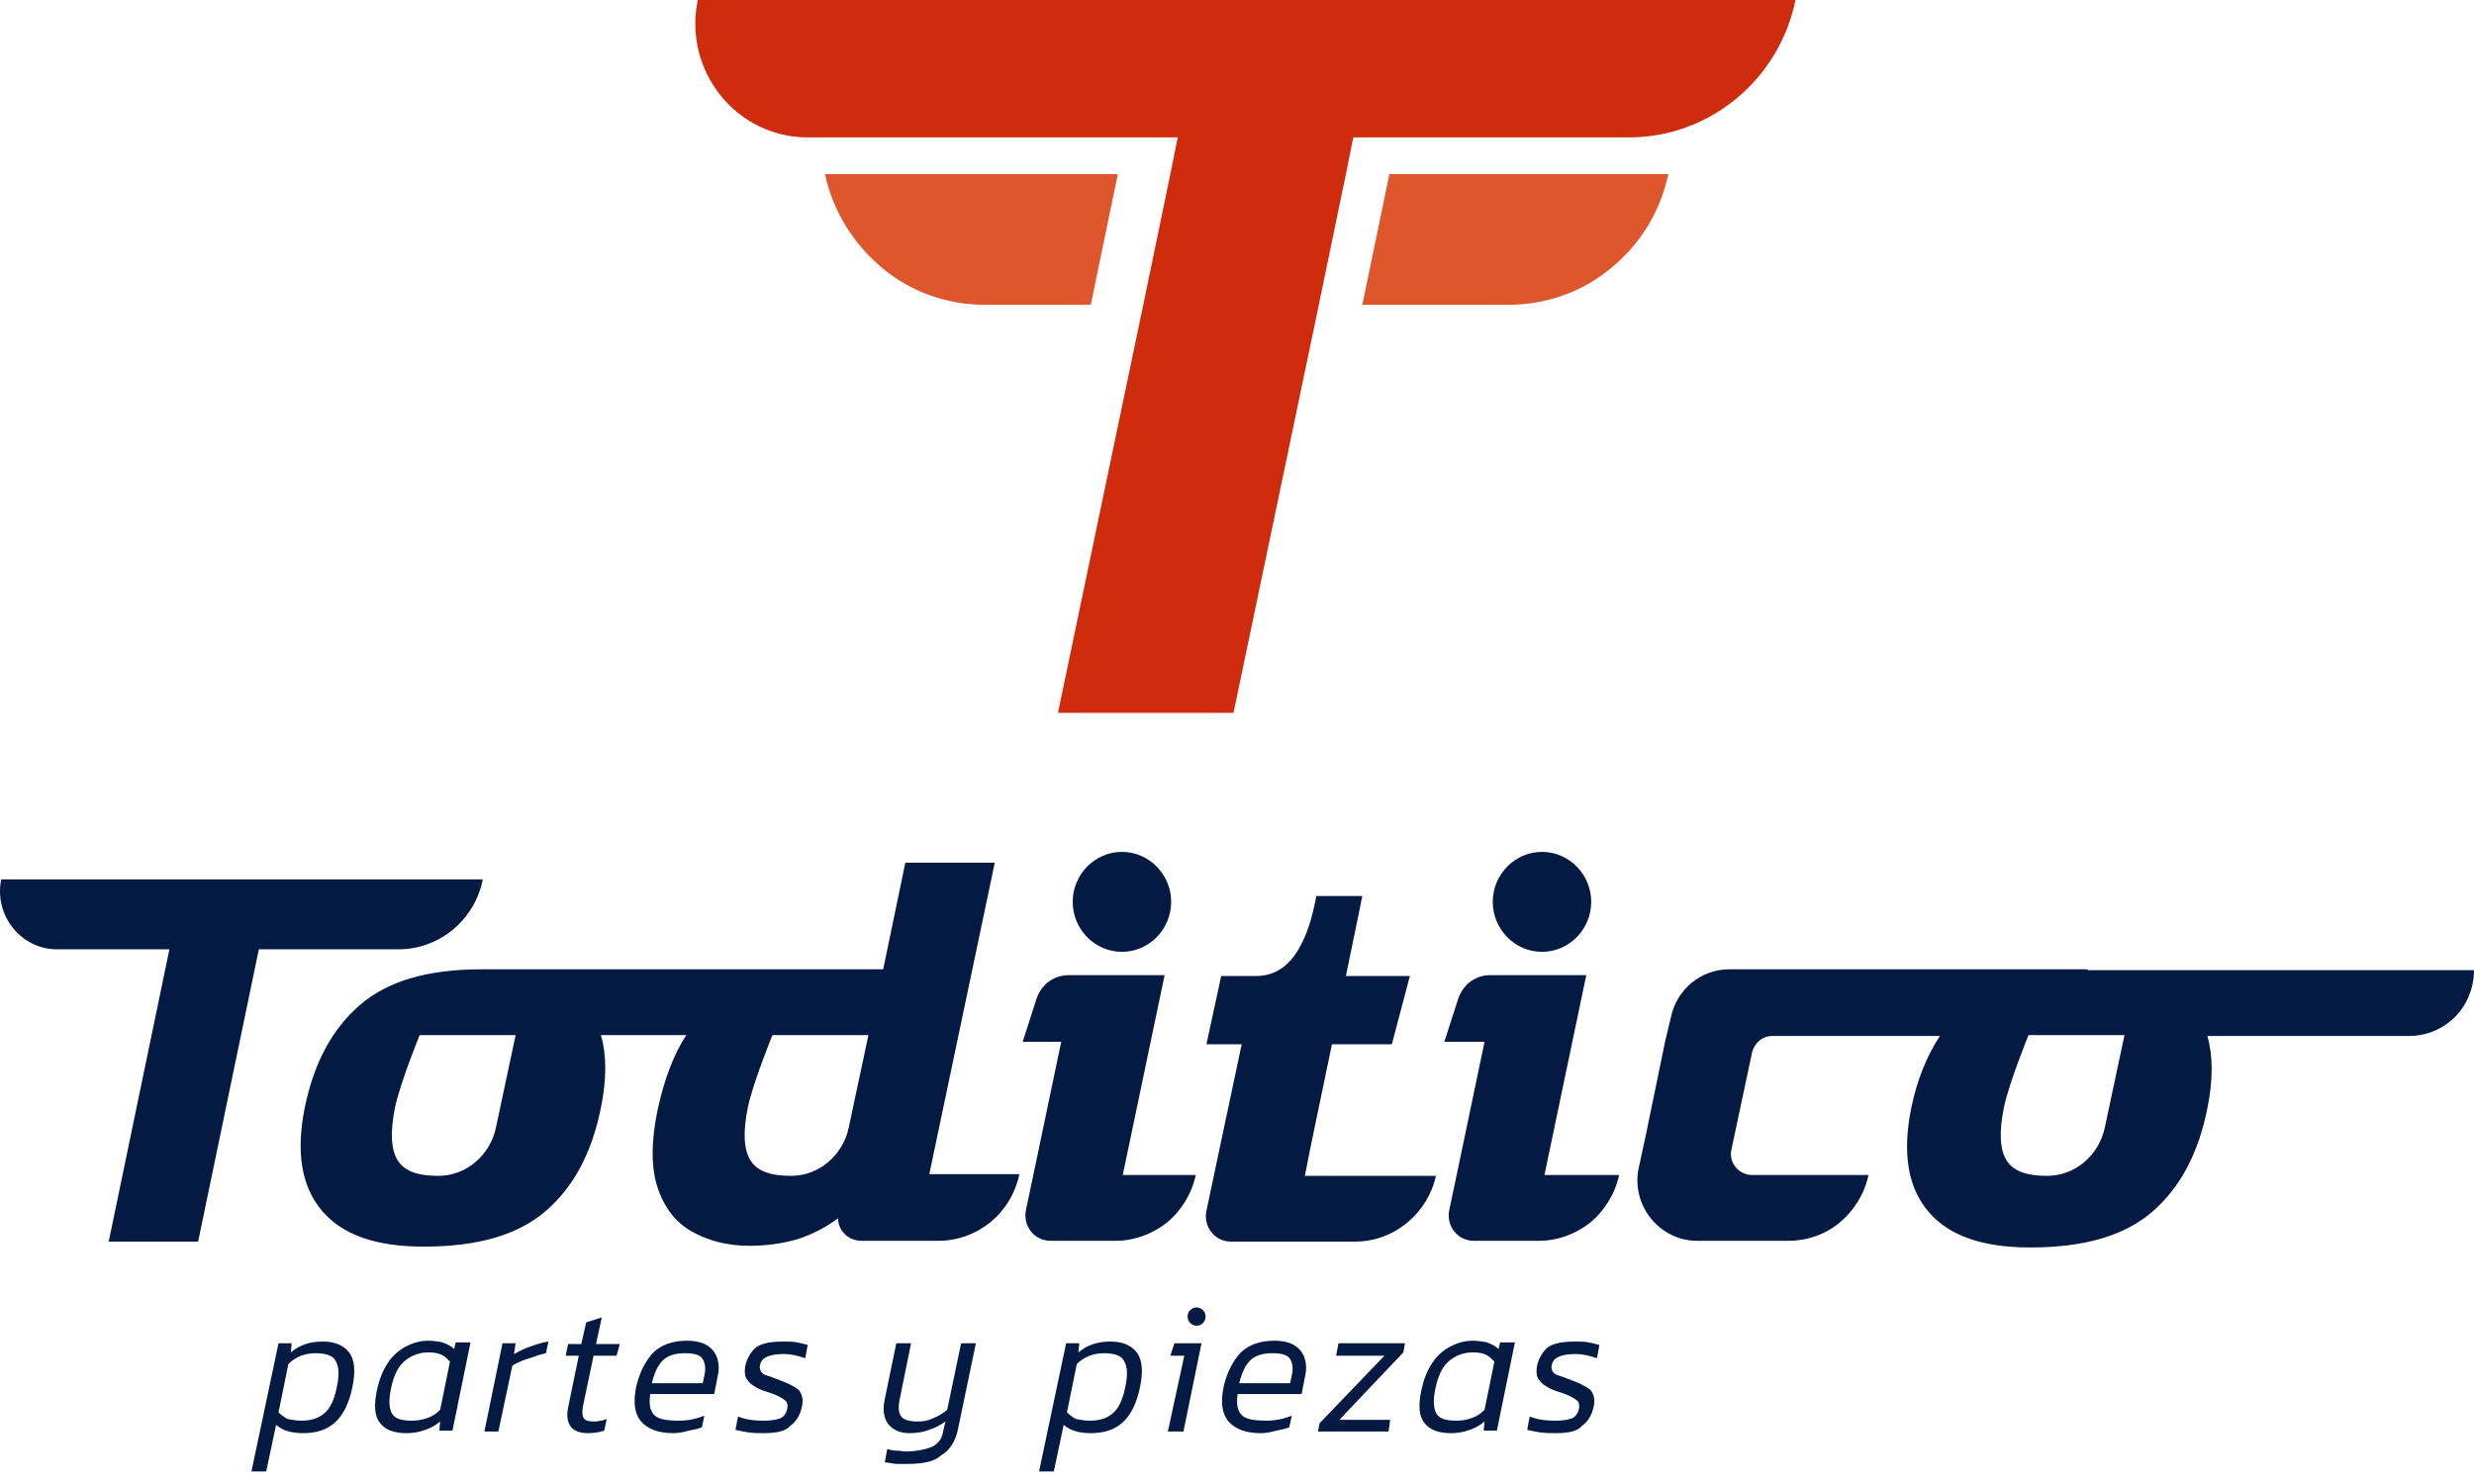
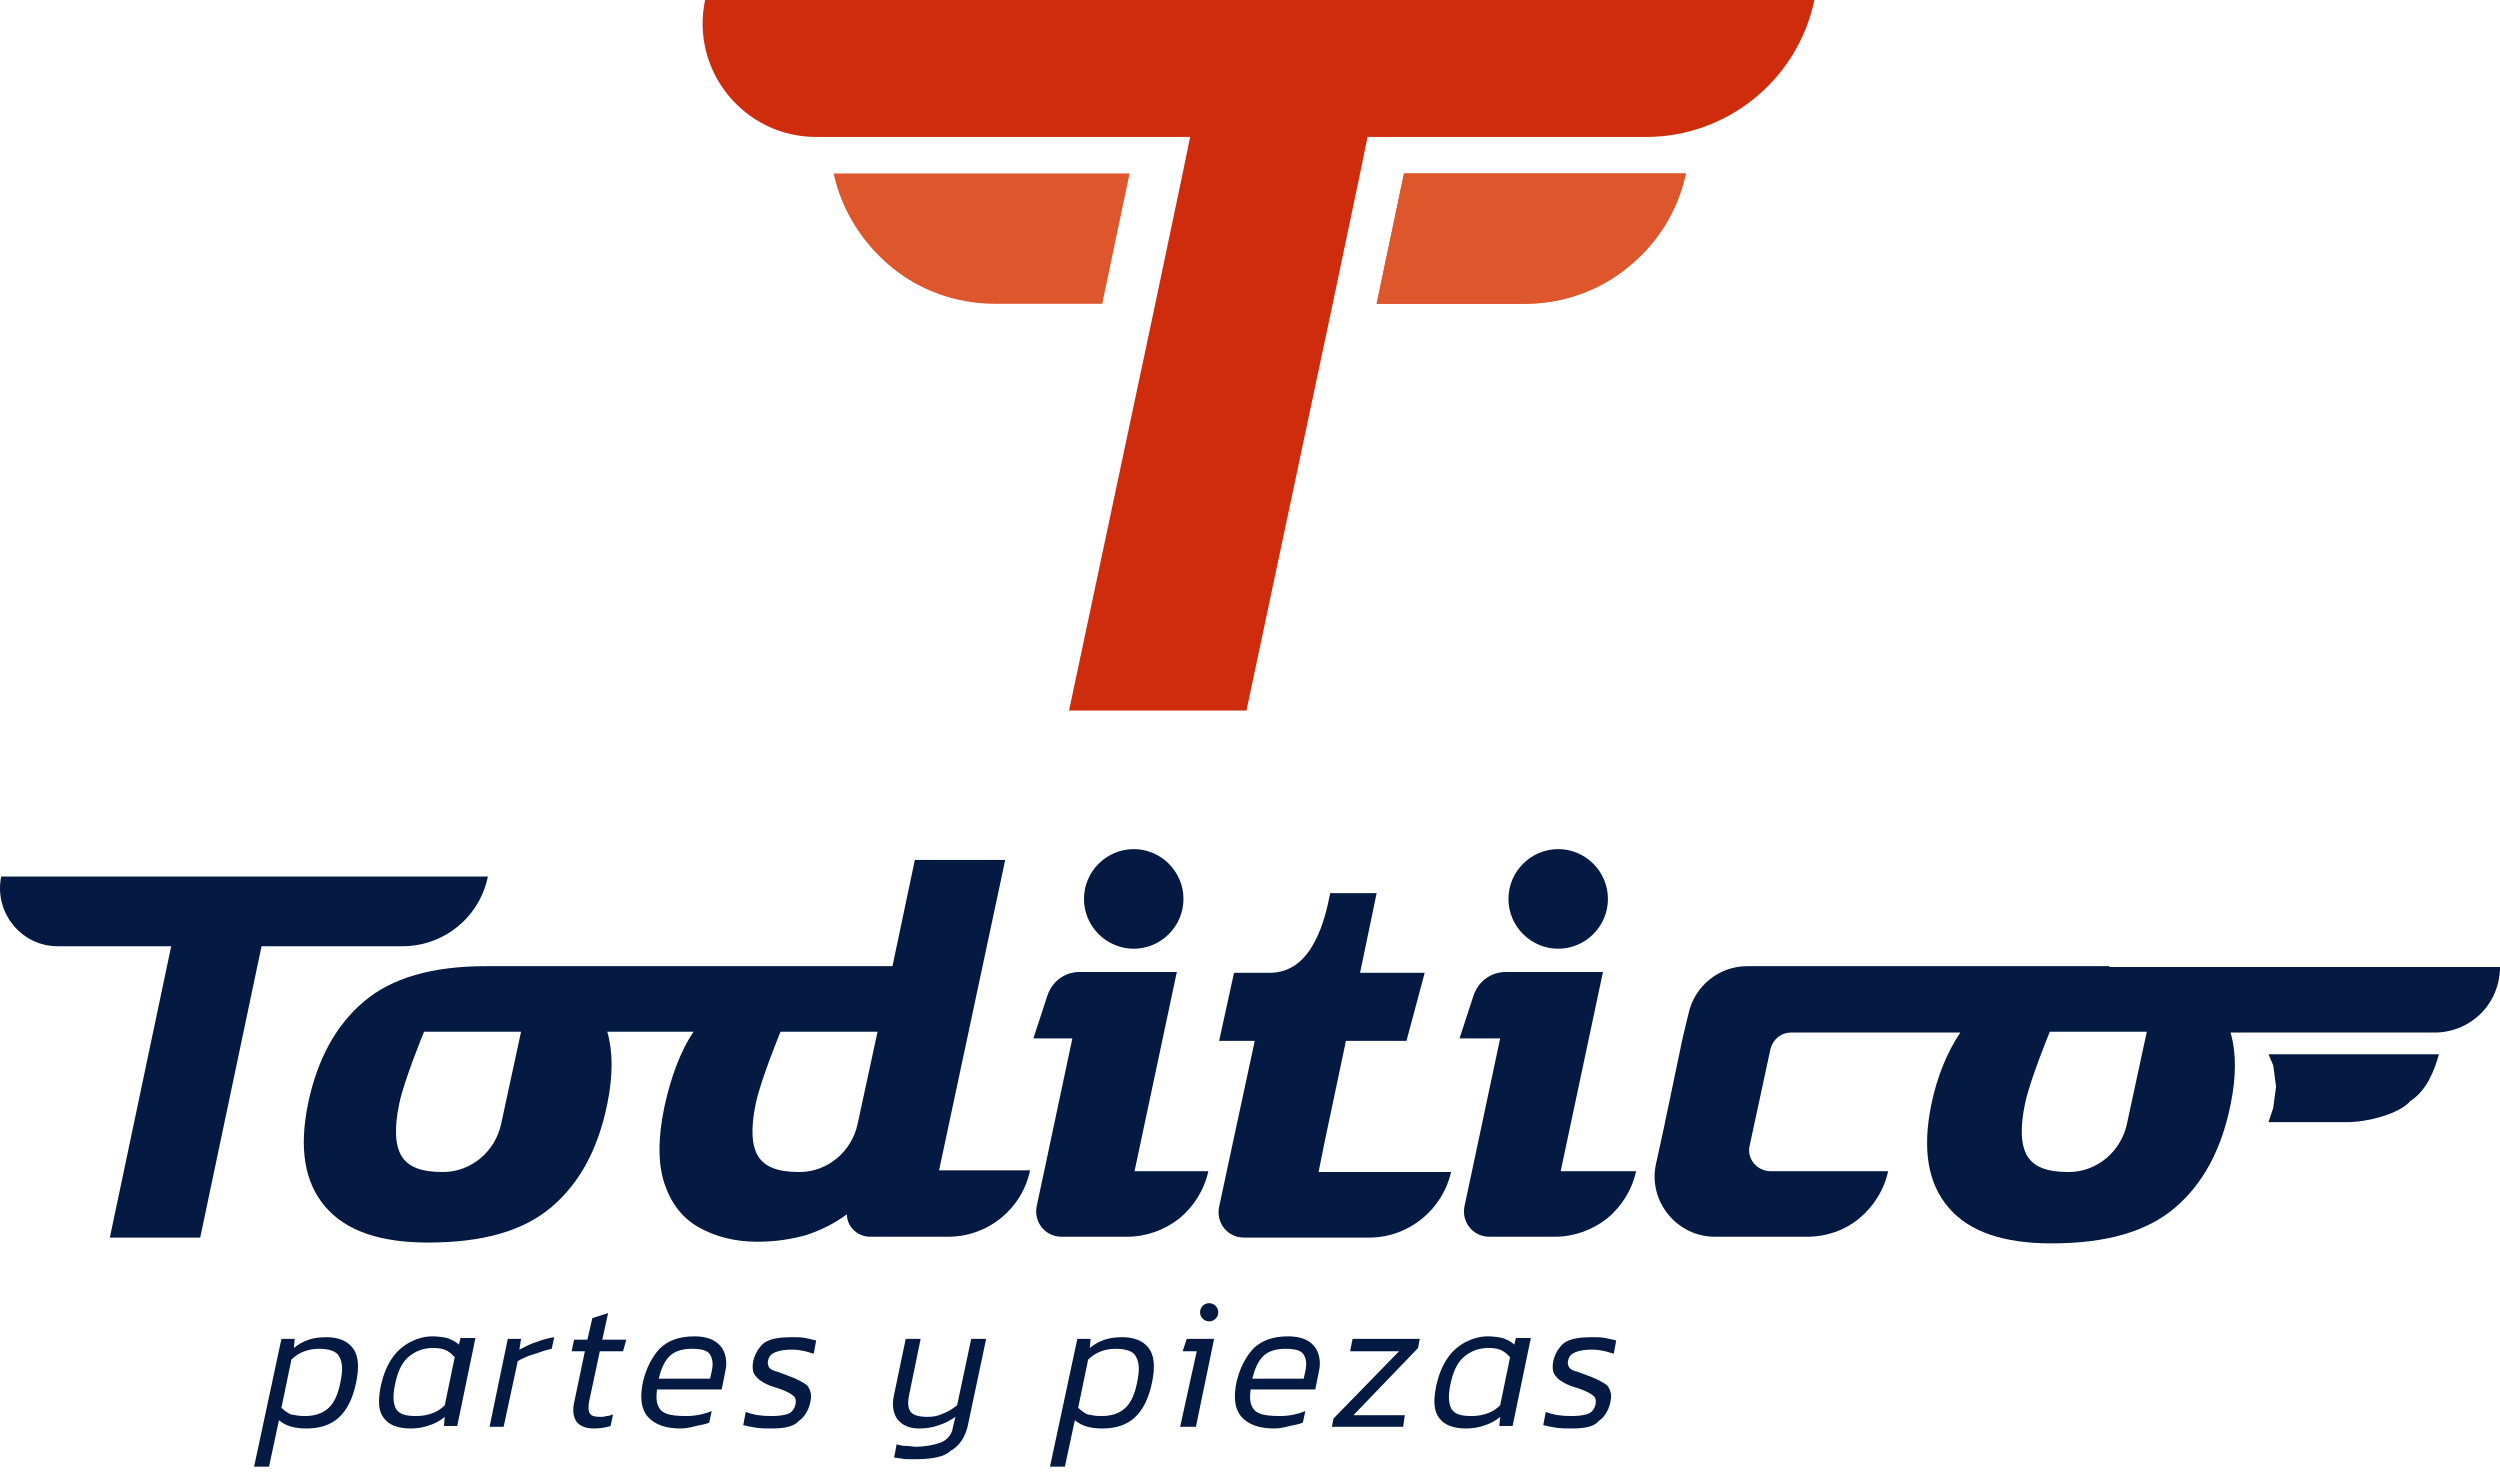
- <svg xmlns="http://www.w3.org/2000/svg" width="160" height="96" viewBox="0 0 160 96" fill="none">
-   <path d="M0.079 56.887C-0.399 59.203 1.352 61.412 3.687 61.412H10.956L7.03 80.321H12.813L16.74 61.412H25.76C28.413 61.412 30.694 59.527 31.225 56.887H0.079Z" fill="#041A42" />
-   <path d="M116.12 0C115.059 5.172 110.549 8.889 105.349 8.889H87.521L87.043 11.259L85.293 19.717L79.774 46.113H68.42L73.938 19.717L75.689 11.259L76.166 8.889H52.236C47.62 8.889 44.172 4.579 45.127 0L116.12 0Z" fill="#CE2C0D" />
-   <path d="M77.334 76.012C77.069 77.251 76.379 78.328 75.477 79.082C74.522 79.837 73.355 80.267 72.134 80.267H67.943C66.882 80.267 66.139 79.298 66.351 78.274L66.828 76.012L68.632 67.392H66.139L67.041 64.591C67.359 63.675 68.155 63.083 69.11 63.083H75.318L72.612 76.012H77.334Z" fill="#041A42" />
-   <path d="M104.712 76.012C104.447 77.251 103.757 78.328 102.855 79.082C101.9 79.837 100.732 80.267 99.512 80.267H95.32C94.259 80.267 93.516 79.298 93.728 78.274L94.206 76.012L96.01 67.392H93.41L94.312 64.591C94.63 63.675 95.426 63.083 96.382 63.083H102.589L99.883 76.012H104.712Z" fill="#041A42" />
-   <path d="M92.879 76.011C92.349 78.489 90.173 80.321 87.626 80.321H79.614C78.553 80.321 77.81 79.351 78.023 78.327L78.5 76.065L78.819 74.556L80.304 67.553H78.023L78.978 63.136H81.259C82.639 63.136 83.541 62.274 84.124 61.143C84.708 60.065 84.973 58.772 85.133 57.964H88.104L87.786 59.527L87.043 63.136H91.181L90.014 67.553H86.141L84.761 74.179L84.39 76.065H92.879V76.011Z" fill="#041A42" />
-   <path d="M72.294 11.259L70.543 19.717H63.698C61.204 19.717 58.87 18.855 57.066 17.346C55.262 15.838 53.882 13.737 53.352 11.259H72.294Z" fill="#DD562C" />
-   <path d="M107.897 11.259C107.366 13.737 106.04 15.838 104.182 17.346C102.378 18.855 100.044 19.717 97.55 19.717H88.106L89.856 11.259H107.897Z" fill="#DD562C" />
-   <path d="M60.089 76.011L64.334 55.81H58.55L57.118 62.705H52.449C52.395 62.705 52.342 62.705 52.236 62.705H31.119C27.67 62.705 25.07 63.459 23.266 65.022C21.462 66.584 20.294 68.793 19.711 71.648C19.127 74.557 19.499 76.765 20.825 78.328C22.152 79.89 24.327 80.644 27.404 80.644C30.906 80.644 33.506 79.89 35.31 78.328C37.114 76.765 38.282 74.557 38.865 71.648C39.237 69.816 39.237 68.254 38.865 66.961H44.383C43.535 68.254 42.951 69.87 42.526 71.809C42.102 73.856 42.102 75.526 42.526 76.819C42.951 78.112 43.694 79.082 44.755 79.674C45.816 80.267 47.036 80.59 48.469 80.59C49.636 80.59 50.645 80.429 51.6 80.159C52.555 79.836 53.404 79.405 54.2 78.812C54.2 79.621 54.889 80.267 55.685 80.267H60.673C63.22 80.267 65.395 78.489 65.926 75.957H60.089V76.011ZM32.074 72.941C31.702 74.718 30.164 76.065 28.36 76.065H28.306C26.98 76.065 26.131 75.742 25.707 75.042C25.282 74.341 25.229 73.21 25.547 71.648C25.866 70.085 27.139 66.961 27.139 66.961H33.347L32.074 72.941ZM54.889 72.941C54.518 74.718 52.979 76.065 51.175 76.065H51.122C49.796 76.065 48.947 75.742 48.522 75.042C48.098 74.341 48.045 73.21 48.363 71.648C48.681 70.085 49.955 66.961 49.955 66.961H56.163L54.889 72.941Z" fill="#041A42" />
-   <path d="M75.742 58.342C75.742 60.119 74.309 61.574 72.559 61.574C70.808 61.574 69.375 60.119 69.375 58.342C69.375 56.564 70.808 55.109 72.559 55.109C74.309 55.109 75.742 56.564 75.742 58.342Z" fill="#041A42" />
-   <path d="M16.262 95.189L18.013 86.893H18.862L18.809 87.486C19.127 87.216 19.445 87.055 19.764 86.947C20.082 86.839 20.453 86.785 20.878 86.785C21.621 86.785 22.204 87.001 22.576 87.486C22.947 87.97 23 88.725 22.788 89.748C22.576 90.772 22.204 91.526 21.674 92.011C21.143 92.495 20.453 92.711 19.605 92.711C18.862 92.711 18.278 92.549 17.854 92.172L17.217 95.189H16.262ZM19.498 91.903C20.135 91.903 20.613 91.741 20.984 91.418C21.355 91.095 21.621 90.556 21.78 89.748C21.939 88.994 21.939 88.455 21.727 88.078C21.568 87.701 21.09 87.539 20.4 87.539C19.764 87.539 19.127 87.755 18.649 88.24L18.013 91.364C18.172 91.526 18.384 91.687 18.596 91.795C18.862 91.849 19.18 91.903 19.498 91.903Z" fill="#041A42" />
-   <path d="M26.29 92.711C25.494 92.711 24.911 92.496 24.592 92.065C24.221 91.634 24.168 90.933 24.38 89.91C24.539 89.21 24.751 88.671 25.07 88.186C25.388 87.701 25.759 87.378 26.237 87.109C26.662 86.893 27.139 86.731 27.67 86.731C28.041 86.731 28.36 86.785 28.625 86.839C28.89 86.947 29.155 87.055 29.368 87.27L29.474 86.839H30.429L29.262 92.549H28.413L28.466 91.957C28.147 92.226 27.829 92.388 27.511 92.496C27.086 92.657 26.662 92.711 26.29 92.711ZM26.662 91.903C26.98 91.903 27.298 91.849 27.617 91.741C27.935 91.634 28.2 91.472 28.466 91.203L29.102 88.078C28.943 87.917 28.784 87.755 28.572 87.647C28.36 87.54 28.094 87.486 27.723 87.486C27.086 87.486 26.555 87.701 26.131 88.078C25.706 88.455 25.441 89.048 25.282 89.856C25.123 90.61 25.176 91.095 25.335 91.418C25.547 91.795 25.972 91.903 26.662 91.903Z" fill="#041A42" />
-   <path d="M31.33 92.603L32.497 86.893H33.346L33.24 87.593C33.559 87.432 33.93 87.216 34.301 87.108C34.726 86.947 35.097 86.839 35.469 86.785L35.309 87.539C35.097 87.593 34.832 87.647 34.567 87.755C34.301 87.863 34.036 87.916 33.771 88.024C33.505 88.132 33.293 88.24 33.134 88.347L32.232 92.603H31.33Z" fill="#041A42" />
-   <path d="M38.017 92.711C37.486 92.711 37.115 92.549 36.902 92.28C36.69 91.957 36.637 91.58 36.743 91.041L37.433 87.701H36.584L36.743 86.947H37.592L37.91 85.546L38.919 85.223L38.547 86.947H40.086L39.874 87.701H38.388L37.698 90.987C37.645 91.31 37.645 91.58 37.751 91.741C37.857 91.903 38.07 91.957 38.441 91.957C38.547 91.957 38.653 91.957 38.812 91.903C38.972 91.903 39.078 91.849 39.237 91.795L39.078 92.549C38.759 92.657 38.388 92.711 38.017 92.711Z" fill="#041A42" />
-   <path d="M43.535 92.711C42.58 92.711 41.89 92.442 41.465 91.957C41.041 91.472 40.935 90.718 41.147 89.694C41.359 88.778 41.731 88.078 42.208 87.54C42.739 87.001 43.482 86.731 44.437 86.731C44.967 86.731 45.445 86.839 45.763 87.055C46.082 87.27 46.294 87.54 46.4 87.917C46.506 88.294 46.506 88.671 46.4 89.102L46.188 90.179H42.049C41.996 90.61 41.996 90.933 42.102 91.203C42.208 91.472 42.367 91.634 42.633 91.741C42.898 91.849 43.323 91.903 43.906 91.903C44.49 91.903 45.02 91.795 45.551 91.58L45.392 92.334C45.127 92.442 44.808 92.496 44.543 92.549C44.172 92.657 43.853 92.711 43.535 92.711ZM42.155 89.479H45.445L45.551 88.994C45.657 88.509 45.604 88.186 45.445 87.917C45.286 87.647 44.914 87.54 44.278 87.54C43.641 87.54 43.163 87.701 42.845 88.024C42.527 88.348 42.314 88.832 42.155 89.479Z" fill="#041A42" />
-   <path d="M49.37 92.711C49.052 92.711 48.734 92.711 48.362 92.657C48.044 92.603 47.779 92.549 47.566 92.495L47.726 91.633C48.256 91.849 48.787 91.903 49.37 91.903C49.848 91.903 50.219 91.849 50.485 91.741C50.697 91.633 50.856 91.418 50.909 91.149C50.962 90.933 50.909 90.772 50.856 90.664C50.75 90.556 50.591 90.448 50.379 90.341C50.166 90.233 49.901 90.125 49.53 90.017C49.211 89.91 48.946 89.802 48.734 89.64C48.522 89.532 48.362 89.317 48.256 89.156C48.15 88.94 48.15 88.671 48.203 88.347C48.309 87.863 48.575 87.432 48.893 87.162C49.264 86.893 49.848 86.785 50.697 86.785C51.015 86.785 51.281 86.785 51.546 86.839C51.811 86.893 52.023 86.947 52.236 87.001L52.077 87.863C51.599 87.701 51.175 87.593 50.697 87.593C50.219 87.593 49.901 87.647 49.636 87.755C49.37 87.863 49.211 88.024 49.158 88.293C49.105 88.455 49.158 88.617 49.211 88.725C49.264 88.832 49.423 88.94 49.636 88.994C49.848 89.048 50.06 89.155 50.379 89.263C50.962 89.479 51.387 89.694 51.652 89.91C51.864 90.179 51.97 90.502 51.864 90.987C51.758 91.526 51.493 91.957 51.121 92.226C50.803 92.603 50.166 92.711 49.37 92.711Z" fill="#041A42" />
-   <path d="M58.656 94.704C58.55 94.704 58.391 94.704 58.178 94.704C58.019 94.704 57.807 94.704 57.648 94.65C57.489 94.65 57.329 94.597 57.223 94.597L57.382 93.735C57.542 93.788 57.754 93.842 57.966 93.842C58.231 93.842 58.444 93.896 58.55 93.896C59.186 93.896 59.77 93.788 60.195 93.627C60.619 93.465 60.937 93.088 60.99 92.603L61.15 91.957C60.831 92.172 60.46 92.388 60.088 92.496C59.664 92.657 59.239 92.711 58.815 92.711C58.178 92.711 57.754 92.496 57.435 92.118C57.17 91.741 57.064 91.203 57.223 90.502L57.966 86.893H58.921L58.178 90.556C58.072 91.095 58.125 91.418 58.284 91.634C58.444 91.849 58.815 91.957 59.346 91.957C59.717 91.957 60.035 91.903 60.354 91.741C60.672 91.634 60.99 91.418 61.256 91.203L62.158 86.893H63.113L61.946 92.496C61.786 93.25 61.415 93.842 60.831 94.166C60.46 94.543 59.664 94.704 58.656 94.704Z" fill="#041A42" />
-   <path d="M67.199 95.189L68.95 86.893H69.799L69.746 87.486C70.064 87.216 70.383 87.055 70.701 86.947C71.019 86.839 71.391 86.785 71.815 86.785C72.558 86.785 73.142 87.001 73.513 87.486C73.885 87.97 73.938 88.725 73.725 89.748C73.513 90.772 73.142 91.526 72.611 92.011C72.081 92.495 71.391 92.711 70.542 92.711C69.799 92.711 69.216 92.549 68.791 92.172L68.154 95.189H67.199ZM70.489 91.903C71.126 91.903 71.603 91.741 71.975 91.418C72.346 91.095 72.611 90.556 72.77 89.748C72.93 88.994 72.93 88.455 72.717 88.078C72.558 87.701 72.081 87.539 71.391 87.539C70.754 87.539 70.118 87.755 69.64 88.24L69.003 91.364C69.162 91.526 69.375 91.687 69.587 91.795C69.852 91.849 70.118 91.903 70.489 91.903Z" fill="#041A42" />
-   <path d="M75.529 92.603L76.591 87.701H75.689L75.954 86.893H77.705L76.537 92.603H75.529Z" fill="#041A42" />
-   <path d="M81.525 92.711C80.57 92.711 79.88 92.442 79.456 91.957C79.031 91.472 78.925 90.718 79.137 89.694C79.35 88.778 79.721 88.078 80.199 87.54C80.729 87.001 81.472 86.731 82.427 86.731C82.958 86.731 83.435 86.839 83.754 87.055C84.072 87.27 84.284 87.54 84.39 87.917C84.496 88.294 84.496 88.671 84.39 89.102L84.178 90.179H80.039C79.986 90.61 79.986 90.933 80.092 91.203C80.199 91.472 80.358 91.634 80.623 91.741C80.888 91.849 81.313 91.903 81.897 91.903C82.48 91.903 83.011 91.795 83.541 91.58L83.382 92.334C83.117 92.442 82.799 92.496 82.533 92.549C82.162 92.657 81.843 92.711 81.525 92.711ZM80.145 89.479H83.435L83.541 88.994C83.647 88.509 83.594 88.186 83.435 87.917C83.276 87.647 82.905 87.54 82.268 87.54C81.631 87.54 81.154 87.701 80.835 88.024C80.517 88.348 80.305 88.832 80.145 89.479Z" fill="#041A42" />
-   <path d="M85.238 92.603L85.344 92.065L89.536 87.701H86.406L86.565 86.893H90.863L90.757 87.486L86.618 91.849H89.907L89.801 92.603H85.238Z" fill="#041A42" />
-   <path d="M93.835 92.711C93.039 92.711 92.456 92.496 92.137 92.065C91.766 91.634 91.713 90.933 91.925 89.91C92.084 89.21 92.296 88.671 92.615 88.186C92.933 87.701 93.305 87.378 93.782 87.109C94.207 86.893 94.684 86.731 95.215 86.731C95.586 86.731 95.904 86.785 96.17 86.839C96.435 86.947 96.7 87.055 96.912 87.27L97.019 86.839H97.974L96.806 92.549H95.957L96.01 91.957C95.692 92.226 95.374 92.388 95.055 92.496C94.631 92.657 94.207 92.711 93.835 92.711ZM94.207 91.903C94.525 91.903 94.843 91.849 95.162 91.741C95.48 91.634 95.745 91.472 96.01 91.203L96.647 88.078C96.488 87.917 96.329 87.755 96.117 87.647C95.904 87.54 95.639 87.486 95.268 87.486C94.631 87.486 94.1 87.701 93.676 88.078C93.251 88.455 92.986 89.048 92.827 89.856C92.668 90.61 92.721 91.095 92.88 91.418C93.092 91.795 93.517 91.903 94.207 91.903Z" fill="#041A42" />
-   <path d="M100.574 92.711C100.255 92.711 99.937 92.711 99.565 92.657C99.247 92.603 98.982 92.549 98.769 92.495L98.929 91.633C99.459 91.849 99.99 91.903 100.574 91.903C101.051 91.903 101.423 91.849 101.688 91.741C101.9 91.633 102.059 91.418 102.112 91.149C102.165 90.933 102.112 90.772 102.059 90.664C101.953 90.556 101.794 90.448 101.582 90.341C101.369 90.233 101.104 90.125 100.733 90.017C100.414 89.91 100.149 89.802 99.937 89.64C99.725 89.532 99.565 89.317 99.459 89.156C99.353 88.94 99.353 88.671 99.406 88.347C99.512 87.863 99.778 87.432 100.096 87.162C100.467 86.893 101.051 86.785 101.9 86.785C102.218 86.785 102.484 86.785 102.749 86.839C103.014 86.893 103.227 86.947 103.439 87.001L103.28 87.863C102.802 87.701 102.378 87.593 101.9 87.593C101.423 87.593 101.104 87.647 100.839 87.755C100.574 87.863 100.414 88.024 100.361 88.293C100.308 88.455 100.361 88.617 100.414 88.725C100.467 88.832 100.627 88.94 100.839 88.994C101.051 89.048 101.263 89.155 101.582 89.263C102.165 89.479 102.59 89.694 102.855 89.91C103.067 90.179 103.173 90.502 103.067 90.987C102.961 91.526 102.696 91.957 102.325 92.226C102.006 92.603 101.423 92.711 100.574 92.711Z" fill="#041A42" />
-   <path d="M77.97 85.169C77.97 85.493 77.705 85.762 77.386 85.762C77.068 85.762 76.803 85.493 76.803 85.169C76.803 84.846 77.068 84.577 77.386 84.577C77.705 84.577 77.97 84.846 77.97 85.169Z" fill="#041A42" />
-   <path d="M102.908 58.342C102.908 60.119 101.476 61.574 99.725 61.574C97.974 61.574 96.541 60.119 96.541 58.342C96.541 56.564 97.974 55.109 99.725 55.109C101.476 55.109 102.908 56.564 102.908 58.342Z" fill="#041A42" />
-   <path d="M135.009 62.705C134.956 62.705 134.903 62.705 134.85 62.705H111.822C110.018 62.705 108.426 63.998 108.055 65.83L107.684 67.392L106.463 73.318L105.986 75.526C105.455 77.951 107.312 80.267 109.753 80.267H110.761H115.642C116.916 80.267 118.083 79.836 118.985 79.082C119.887 78.328 120.577 77.25 120.842 76.011H113.308C112.459 76.011 111.769 75.203 111.981 74.341L113.308 68.092C113.467 67.446 113.998 67.015 114.634 67.015H125.458C124.609 68.308 123.973 69.87 123.601 71.702C123.018 74.611 123.389 76.819 124.716 78.382C126.042 79.944 128.218 80.698 131.295 80.698C134.797 80.698 137.397 79.944 139.201 78.382C141.005 76.819 142.172 74.611 142.756 71.702C143.127 69.87 143.127 68.308 142.756 67.015H155.808C156.976 67.015 158.037 66.53 158.78 65.776C159.523 65.022 160 63.944 160 62.759H135.009V62.705ZM136.123 72.941C135.752 74.718 134.213 76.065 132.409 76.065H132.356C131.03 76.065 130.181 75.742 129.756 75.042C129.332 74.341 129.279 73.21 129.597 71.648C129.915 70.086 131.189 66.961 131.189 66.961H137.397L136.123 72.941Z" fill="#041A42" />
+ <svg xmlns="http://www.w3.org/2000/svg" width="176" height="104" viewBox="0 0 176 104" fill="none">
+   <path d="M0.087 61.706C-0.438 64.219 1.488 66.615 4.056 66.615H12.052L7.733 87.126H14.095L18.413 66.615H28.336C31.254 66.615 33.764 64.57 34.347 61.706H0.087Z" fill="#041A42" />
+   <path d="M127.732 0C126.564 5.61 121.603 9.642 115.884 9.642H96.273L95.748 12.213L93.822 21.387L87.751 50.02H75.261L81.331 21.387L83.257 12.213L83.783 9.642H57.46C52.382 9.642 48.588 4.967 49.639 0L127.732 0Z" fill="#CE2C0D" />
+   <path d="M85.067 82.451C84.775 83.795 84.016 84.964 83.024 85.782C81.973 86.6 80.689 87.067 79.347 87.067H74.736C73.569 87.067 72.752 86.015 72.985 84.905L73.51 82.451L75.495 73.101H72.752L73.744 70.063C74.094 69.069 74.969 68.427 76.02 68.427H82.849L79.872 82.451H85.067Z" fill="#041A42" />
+   <path d="M115.183 82.451C114.891 83.795 114.133 84.964 113.14 85.782C112.09 86.6 110.806 87.067 109.463 87.067H104.853C103.685 87.067 102.868 86.015 103.102 84.905L103.627 82.451L105.611 73.101H102.751L103.744 70.063C104.094 69.069 104.969 68.427 106.02 68.427H112.849L109.872 82.451H115.183Z" fill="#041A42" />
+   <path d="M102.168 82.451C101.584 85.139 99.191 87.126 96.39 87.126H87.576C86.409 87.126 85.592 86.074 85.826 84.963L86.351 82.509L86.701 80.873L88.335 73.276H85.826L86.876 68.485H89.386C90.903 68.485 91.896 67.55 92.538 66.323C93.18 65.154 93.471 63.752 93.647 62.875H96.915L96.565 64.57L95.748 68.485H100.3L99.016 73.276H94.755L93.238 80.464L92.829 82.509H102.168V82.451Z" fill="#041A42" />
+   <path d="M79.522 12.213L77.596 21.387H70.067C67.324 21.387 64.756 20.452 62.771 18.816C60.787 17.18 59.269 14.901 58.686 12.213H79.522Z" fill="#DD562C" />
+   <path d="M118.685 12.213C118.102 14.901 116.642 17.18 114.6 18.816C112.615 20.452 110.047 21.387 107.304 21.387H96.915L98.841 12.213H118.685Z" fill="#DD562C" />
+   <path d="M118.685 12.213C118.102 14.901 116.642 17.18 114.6 18.816C112.615 20.452 110.047 21.387 107.304 21.387H96.915L98.841 12.213H118.685Z" fill="#DD562C" />
+   <path d="M66.098 82.451L70.767 60.538H64.406L62.83 68.017H57.694C57.635 68.017 57.577 68.017 57.46 68.017H34.231C30.437 68.017 27.577 68.835 25.593 70.53C23.608 72.225 22.324 74.621 21.682 77.718C21.04 80.873 21.449 83.269 22.908 84.963C24.367 86.658 26.76 87.476 30.145 87.476C33.997 87.476 36.857 86.658 38.841 84.963C40.826 83.269 42.11 80.873 42.752 77.718C43.16 75.731 43.16 74.036 42.752 72.634H48.822C47.888 74.036 47.246 75.789 46.779 77.893C46.312 80.113 46.312 81.925 46.779 83.327C47.246 84.73 48.063 85.781 49.23 86.424C50.398 87.067 51.74 87.418 53.316 87.418C54.6 87.418 55.709 87.242 56.76 86.95C57.81 86.6 58.744 86.132 59.62 85.489C59.62 86.366 60.378 87.067 61.254 87.067H66.74C69.542 87.067 71.935 85.139 72.518 82.392H66.098V82.451ZM35.281 79.12C34.873 81.048 33.18 82.509 31.196 82.509H31.137C29.678 82.509 28.744 82.159 28.277 81.399C27.81 80.639 27.752 79.412 28.102 77.718C28.452 76.023 29.853 72.634 29.853 72.634H36.682L35.281 79.12ZM60.378 79.12C59.97 81.048 58.277 82.509 56.293 82.509H56.234C54.775 82.509 53.841 82.159 53.374 81.399C52.907 80.639 52.849 79.412 53.199 77.718C53.55 76.023 54.95 72.634 54.95 72.634H61.779L60.378 79.12Z" fill="#041A42" />
+   <path d="M83.316 63.284C83.316 65.213 81.74 66.79 79.814 66.79C77.888 66.79 76.312 65.213 76.312 63.284C76.312 61.356 77.888 59.778 79.814 59.778C81.74 59.778 83.316 61.356 83.316 63.284Z" fill="#041A42" />
+   <path d="M17.888 103.253L19.814 94.254H20.748L20.69 94.897C21.04 94.605 21.39 94.43 21.74 94.313C22.09 94.196 22.499 94.138 22.966 94.138C23.783 94.138 24.425 94.371 24.834 94.897C25.242 95.423 25.301 96.241 25.067 97.351C24.834 98.462 24.425 99.28 23.841 99.806C23.258 100.332 22.499 100.565 21.565 100.565C20.748 100.565 20.106 100.39 19.639 99.981L18.939 103.253H17.888ZM21.448 99.689C22.149 99.689 22.674 99.513 23.083 99.163C23.491 98.812 23.783 98.228 23.958 97.351C24.133 96.533 24.133 95.949 23.9 95.54C23.725 95.131 23.2 94.956 22.441 94.956C21.74 94.956 21.04 95.189 20.515 95.715L19.814 99.105C19.989 99.28 20.223 99.455 20.456 99.572C20.748 99.63 21.098 99.689 21.448 99.689Z" fill="#041A42" />
+   <path d="M28.919 100.565C28.044 100.565 27.402 100.332 27.052 99.864C26.643 99.397 26.585 98.637 26.818 97.527C26.993 96.767 27.227 96.183 27.577 95.657C27.927 95.131 28.336 94.78 28.861 94.488C29.328 94.254 29.853 94.079 30.437 94.079C30.845 94.079 31.196 94.138 31.487 94.196C31.779 94.313 32.071 94.43 32.304 94.663L32.421 94.196H33.472L32.188 100.39H31.254L31.312 99.747C30.962 100.039 30.612 100.215 30.262 100.332C29.795 100.507 29.328 100.565 28.919 100.565ZM29.328 99.689C29.678 99.689 30.028 99.63 30.378 99.514C30.729 99.397 31.02 99.221 31.312 98.929L32.013 95.54C31.838 95.365 31.663 95.189 31.429 95.073C31.196 94.956 30.904 94.897 30.495 94.897C29.795 94.897 29.211 95.131 28.744 95.54C28.277 95.949 27.985 96.592 27.81 97.468C27.635 98.287 27.694 98.812 27.869 99.163C28.102 99.572 28.569 99.689 29.328 99.689Z" fill="#041A42" />
+   <path d="M34.464 100.448L35.748 94.254H36.682L36.565 95.014C36.915 94.839 37.324 94.605 37.733 94.488C38.199 94.313 38.608 94.196 39.017 94.138L38.841 94.956C38.608 95.014 38.316 95.073 38.024 95.189C37.733 95.306 37.441 95.365 37.149 95.481C36.857 95.598 36.623 95.715 36.448 95.832L35.456 100.448H34.464Z" fill="#041A42" />
+   <path d="M41.818 100.565C41.234 100.565 40.826 100.39 40.592 100.098C40.359 99.747 40.301 99.338 40.417 98.754L41.176 95.131H40.242L40.417 94.313H41.351L41.701 92.794L42.81 92.443L42.402 94.313H44.094L43.861 95.131H42.227L41.468 98.695C41.41 99.046 41.41 99.338 41.526 99.513C41.643 99.689 41.876 99.747 42.285 99.747C42.402 99.747 42.519 99.747 42.694 99.689C42.869 99.689 42.985 99.63 43.16 99.572L42.985 100.39C42.635 100.507 42.227 100.565 41.818 100.565Z" fill="#041A42" />
+   <path d="M47.888 100.565C46.837 100.565 46.079 100.273 45.612 99.747C45.145 99.221 45.028 98.403 45.262 97.293C45.495 96.3 45.904 95.54 46.429 94.956C47.013 94.371 47.83 94.079 48.88 94.079C49.464 94.079 49.989 94.196 50.339 94.43C50.69 94.663 50.923 94.956 51.04 95.365C51.157 95.774 51.157 96.183 51.04 96.65L50.806 97.819H46.254C46.196 98.287 46.196 98.637 46.312 98.929C46.429 99.221 46.604 99.397 46.896 99.514C47.188 99.63 47.655 99.689 48.297 99.689C48.939 99.689 49.522 99.572 50.106 99.338L49.931 100.156C49.639 100.273 49.289 100.332 48.997 100.39C48.588 100.507 48.238 100.565 47.888 100.565ZM46.371 97.059H49.989L50.106 96.533C50.223 96.007 50.164 95.657 49.989 95.365C49.814 95.073 49.406 94.956 48.705 94.956C48.005 94.956 47.48 95.131 47.129 95.482C46.779 95.832 46.546 96.358 46.371 97.059Z" fill="#041A42" />
+   <path d="M54.308 100.565C53.958 100.565 53.608 100.565 53.199 100.507C52.849 100.448 52.557 100.39 52.324 100.332L52.499 99.397C53.083 99.63 53.666 99.689 54.308 99.689C54.834 99.689 55.242 99.63 55.534 99.513C55.767 99.397 55.942 99.163 56.001 98.871C56.059 98.637 56.001 98.462 55.942 98.345C55.826 98.228 55.651 98.111 55.417 97.994C55.184 97.877 54.892 97.76 54.483 97.644C54.133 97.527 53.841 97.41 53.608 97.235C53.374 97.118 53.199 96.884 53.083 96.709C52.966 96.475 52.966 96.183 53.024 95.832C53.141 95.306 53.433 94.839 53.783 94.547C54.191 94.254 54.834 94.138 55.767 94.138C56.117 94.138 56.409 94.138 56.701 94.196C56.993 94.254 57.227 94.313 57.46 94.371L57.285 95.306C56.76 95.131 56.293 95.014 55.767 95.014C55.242 95.014 54.892 95.073 54.6 95.189C54.308 95.306 54.133 95.481 54.075 95.774C54.016 95.949 54.075 96.124 54.133 96.241C54.191 96.358 54.367 96.475 54.6 96.533C54.834 96.592 55.067 96.709 55.417 96.826C56.059 97.059 56.526 97.293 56.818 97.527C57.051 97.819 57.168 98.169 57.051 98.695C56.935 99.28 56.643 99.747 56.234 100.039C55.884 100.448 55.184 100.565 54.308 100.565Z" fill="#041A42" />
+   <path d="M64.522 102.727C64.405 102.727 64.23 102.727 63.997 102.727C63.822 102.727 63.588 102.727 63.413 102.669C63.238 102.669 63.063 102.611 62.946 102.611L63.121 101.676C63.297 101.734 63.53 101.793 63.763 101.793C64.055 101.793 64.289 101.851 64.405 101.851C65.106 101.851 65.748 101.734 66.215 101.559C66.682 101.383 67.032 100.974 67.09 100.449L67.265 99.747C66.915 99.981 66.507 100.215 66.098 100.332C65.631 100.507 65.164 100.565 64.697 100.565C63.997 100.565 63.53 100.332 63.18 99.923C62.888 99.514 62.771 98.929 62.946 98.17L63.763 94.254H64.814L63.997 98.228C63.88 98.812 63.938 99.163 64.114 99.397C64.289 99.63 64.697 99.747 65.281 99.747C65.689 99.747 66.04 99.689 66.39 99.514C66.74 99.397 67.09 99.163 67.382 98.929L68.374 94.254H69.425L68.141 100.332C67.966 101.15 67.557 101.793 66.915 102.143C66.507 102.552 65.631 102.727 64.522 102.727Z" fill="#041A42" />
+   <path d="M73.919 103.253L75.845 94.254H76.779L76.721 94.897C77.071 94.605 77.421 94.43 77.771 94.313C78.121 94.196 78.53 94.138 78.997 94.138C79.814 94.138 80.456 94.371 80.864 94.897C81.273 95.423 81.331 96.241 81.098 97.351C80.864 98.462 80.456 99.28 79.872 99.806C79.289 100.332 78.53 100.565 77.596 100.565C76.779 100.565 76.137 100.39 75.67 99.981L74.969 103.253H73.919ZM77.538 99.689C78.238 99.689 78.763 99.513 79.172 99.163C79.58 98.812 79.872 98.228 80.047 97.351C80.222 96.533 80.222 95.949 79.989 95.54C79.814 95.131 79.289 94.956 78.53 94.956C77.829 94.956 77.129 95.189 76.604 95.715L75.903 99.105C76.079 99.28 76.312 99.455 76.545 99.572C76.837 99.63 77.129 99.689 77.538 99.689Z" fill="#041A42" />
+   <path d="M83.082 100.449L84.25 95.131H83.257L83.549 94.254H85.475L84.191 100.449H83.082Z" fill="#041A42" />
+   <path d="M89.678 100.565C88.627 100.565 87.868 100.273 87.401 99.747C86.934 99.221 86.818 98.403 87.051 97.293C87.285 96.3 87.693 95.54 88.219 94.956C88.802 94.371 89.619 94.079 90.67 94.079C91.254 94.079 91.779 94.196 92.129 94.43C92.479 94.663 92.713 94.956 92.829 95.365C92.946 95.774 92.946 96.183 92.829 96.65L92.596 97.819H88.043C87.985 98.287 87.985 98.637 88.102 98.929C88.219 99.221 88.394 99.397 88.685 99.514C88.977 99.63 89.444 99.689 90.086 99.689C90.728 99.689 91.312 99.572 91.895 99.338L91.721 100.156C91.429 100.273 91.078 100.332 90.787 100.39C90.378 100.507 90.028 100.565 89.678 100.565ZM88.16 97.059H91.779L91.895 96.533C92.012 96.007 91.954 95.657 91.779 95.365C91.604 95.073 91.195 94.956 90.495 94.956C89.794 94.956 89.269 95.131 88.919 95.482C88.569 95.832 88.335 96.358 88.16 97.059Z" fill="#041A42" />
+   <path d="M93.763 100.449L93.88 99.864L98.491 95.131H95.047L95.222 94.254H99.95L99.833 94.897L95.281 99.63H98.899L98.783 100.449H93.763Z" fill="#041A42" />
+   <path d="M103.218 100.565C102.343 100.565 101.701 100.332 101.351 99.864C100.942 99.397 100.884 98.637 101.117 97.527C101.292 96.767 101.526 96.183 101.876 95.657C102.226 95.131 102.635 94.78 103.16 94.488C103.627 94.254 104.152 94.079 104.736 94.079C105.144 94.079 105.495 94.138 105.786 94.196C106.078 94.313 106.37 94.43 106.604 94.663L106.72 94.196H107.771L106.487 100.39H105.553L105.611 99.747C105.261 100.039 104.911 100.215 104.561 100.332C104.094 100.507 103.627 100.565 103.218 100.565ZM103.627 99.689C103.977 99.689 104.327 99.63 104.678 99.514C105.028 99.397 105.32 99.221 105.611 98.929L106.312 95.54C106.137 95.365 105.962 95.189 105.728 95.073C105.495 94.956 105.203 94.897 104.794 94.897C104.094 94.897 103.51 95.131 103.043 95.54C102.576 95.949 102.285 96.592 102.109 97.468C101.934 98.287 101.993 98.812 102.168 99.163C102.401 99.572 102.868 99.689 103.627 99.689Z" fill="#041A42" />
+   <path d="M110.631 100.565C110.281 100.565 109.93 100.565 109.522 100.507C109.172 100.448 108.88 100.39 108.646 100.332L108.821 99.397C109.405 99.63 109.989 99.689 110.631 99.689C111.156 99.689 111.565 99.63 111.856 99.513C112.09 99.397 112.265 99.163 112.323 98.871C112.382 98.637 112.323 98.462 112.265 98.345C112.148 98.228 111.973 98.111 111.74 97.994C111.506 97.877 111.214 97.76 110.806 97.644C110.456 97.527 110.164 97.41 109.93 97.235C109.697 97.118 109.522 96.884 109.405 96.709C109.288 96.475 109.288 96.183 109.347 95.832C109.463 95.306 109.755 94.839 110.105 94.547C110.514 94.254 111.156 94.138 112.09 94.138C112.44 94.138 112.732 94.138 113.024 94.196C113.316 94.254 113.549 94.313 113.782 94.371L113.607 95.306C113.082 95.131 112.615 95.014 112.09 95.014C111.565 95.014 111.214 95.073 110.923 95.189C110.631 95.306 110.456 95.481 110.397 95.774C110.339 95.949 110.397 96.124 110.456 96.241C110.514 96.358 110.689 96.475 110.923 96.533C111.156 96.592 111.39 96.709 111.74 96.826C112.382 97.059 112.849 97.293 113.14 97.527C113.374 97.819 113.491 98.169 113.374 98.695C113.257 99.28 112.965 99.747 112.557 100.039C112.207 100.448 111.565 100.565 110.631 100.565Z" fill="#041A42" />
+   <path d="M85.767 92.385C85.767 92.735 85.475 93.027 85.125 93.027C84.775 93.027 84.483 92.735 84.483 92.385C84.483 92.034 84.775 91.742 85.125 91.742C85.475 91.742 85.767 92.034 85.767 92.385Z" fill="#041A42" />
+   <path d="M113.199 63.284C113.199 65.213 111.623 66.79 109.697 66.79C107.771 66.79 106.195 65.213 106.195 63.284C106.195 61.356 107.771 59.778 109.697 59.778C111.623 59.778 113.199 61.356 113.199 63.284Z" fill="#041A42" />
+   <path d="M171.7 74.219C171.378 75.391 170.826 76.787 169.7 77.5C168.952 78.401 166.712 79 165.2 79H159.7L160.035 78L160.235 76.5L160.035 75L159.7 74.219H171.7Z" fill="#041A42" />
+   <path d="M148.51 68.017C148.451 68.017 148.393 68.017 148.335 68.017H123.004C121.02 68.017 119.269 69.42 118.86 71.407L118.452 73.101L117.109 79.529L116.584 81.925C116 84.554 118.043 87.067 120.728 87.067H121.837H127.206C128.607 87.067 129.891 86.6 130.884 85.781C131.876 84.963 132.634 83.795 132.926 82.451H124.638C123.705 82.451 122.946 81.574 123.179 80.639L124.638 73.861C124.814 73.16 125.397 72.692 126.098 72.692H138.004C137.07 74.095 136.37 75.789 135.961 77.776C135.319 80.931 135.728 83.327 137.187 85.022C138.646 86.716 141.039 87.534 144.424 87.534C148.276 87.534 151.136 86.716 153.121 85.022C155.105 83.327 156.389 80.931 157.031 77.776C157.44 75.789 157.44 74.095 157.031 72.692H171.389C172.673 72.692 173.84 72.166 174.658 71.348C175.475 70.53 176 69.362 176 68.076H148.51V68.017ZM149.736 79.12C149.327 81.048 147.634 82.509 145.65 82.509H145.592C144.132 82.509 143.199 82.159 142.732 81.399C142.265 80.639 142.206 79.412 142.557 77.718C142.907 76.023 144.308 72.634 144.308 72.634H151.136L149.736 79.12Z" fill="#041A42" />
</svg>
